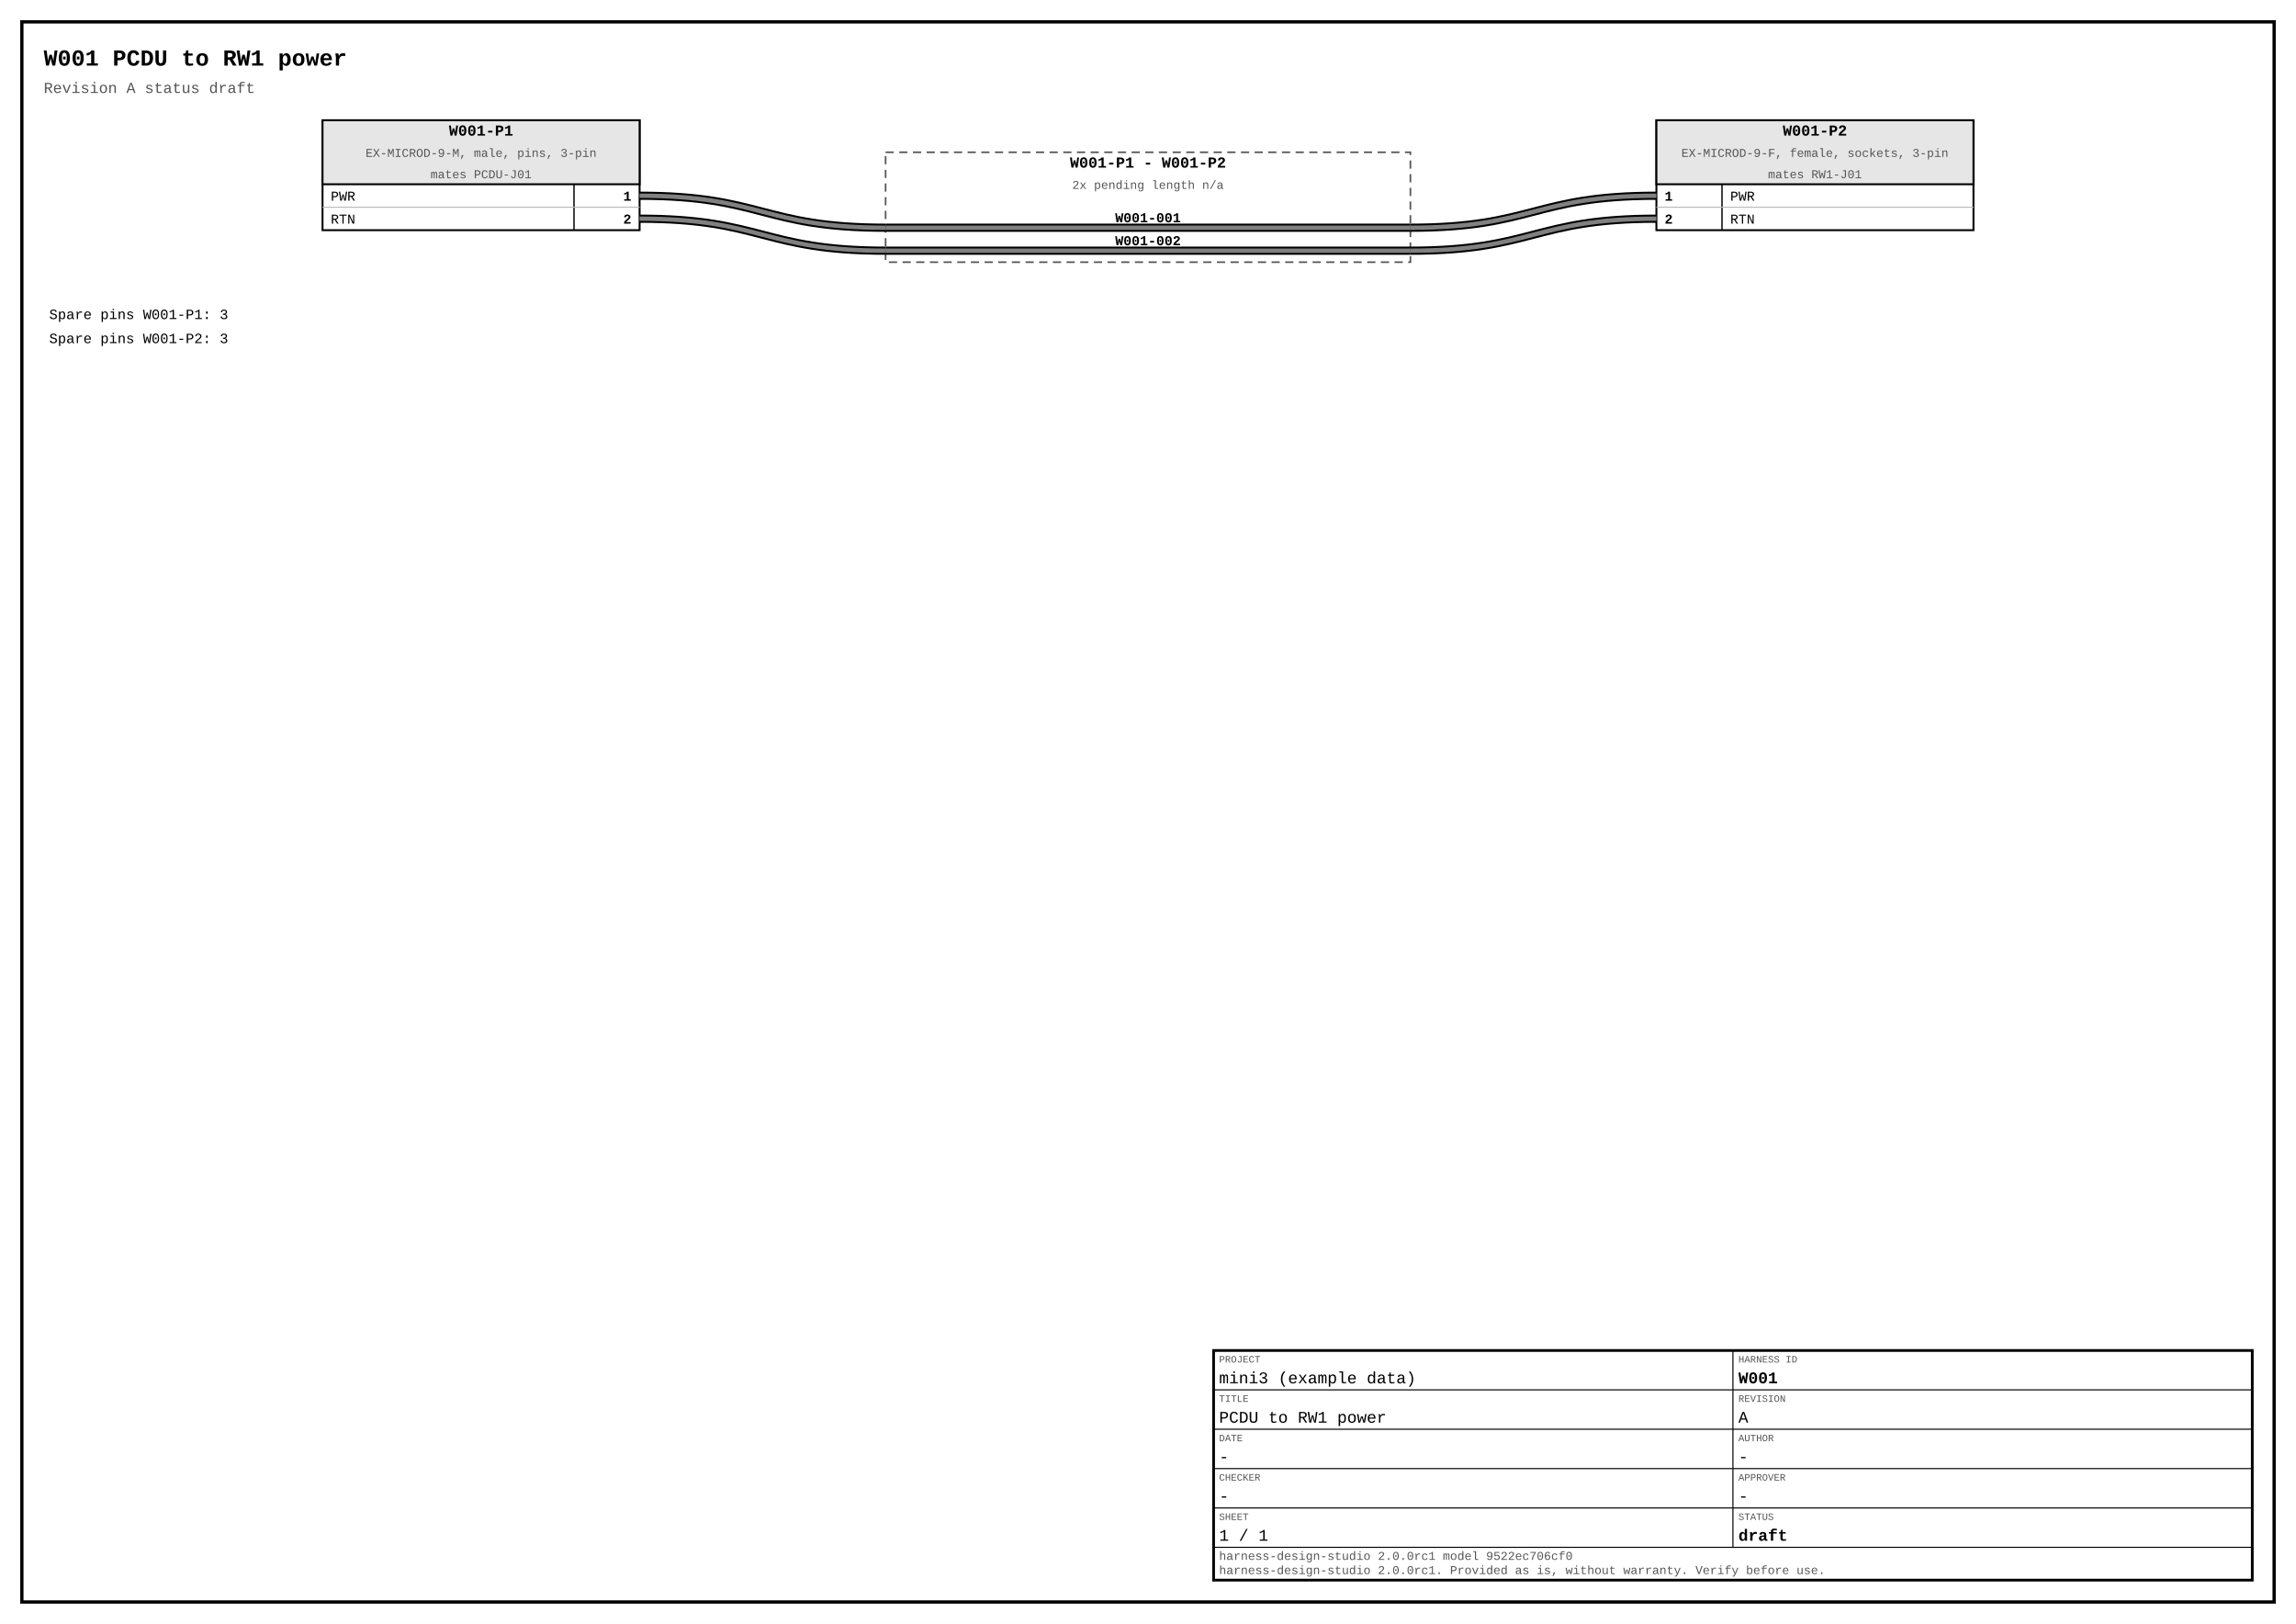
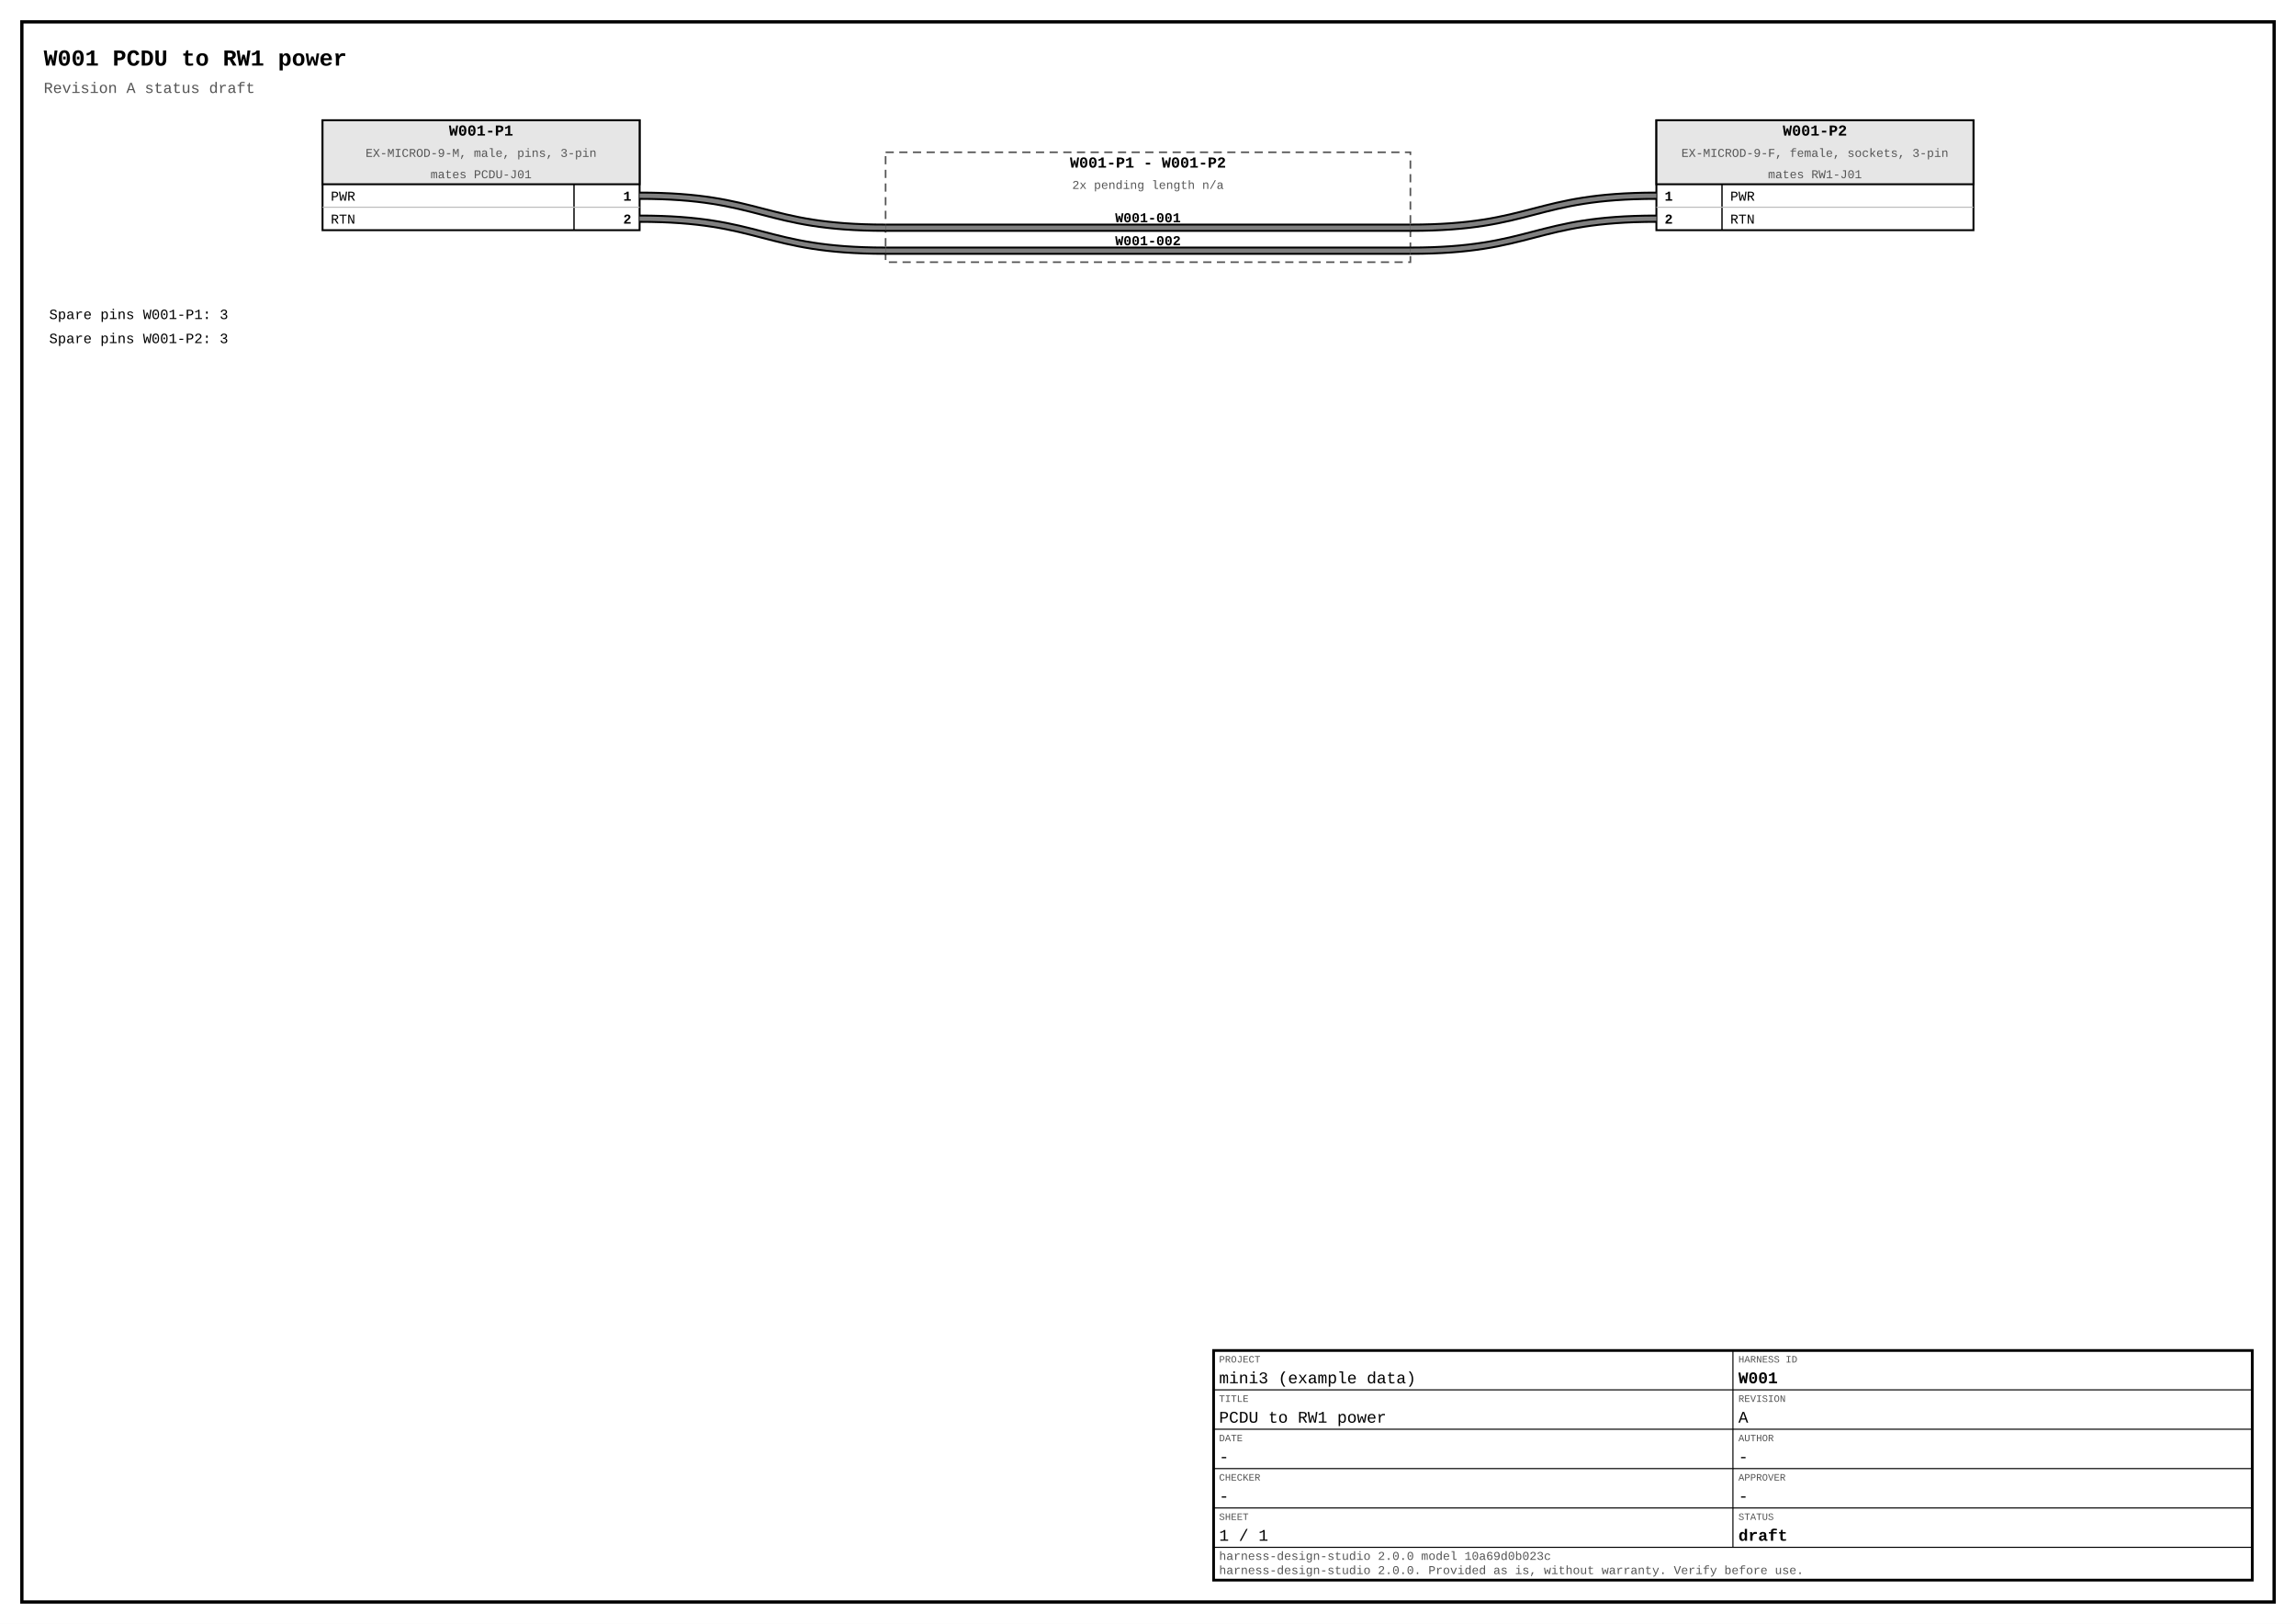
<svg xmlns="http://www.w3.org/2000/svg" width="420mm" height="297mm" viewBox="0 0 420 297" font-family="Courier New, Courier, monospace">
  <rect x="0" y="0" width="420" height="297" fill="#ffffff" />
  <rect x="4" y="4" width="412" height="289" fill="none" stroke="#000000" stroke-width="0.6" />
  <text x="8" y="12" font-size="4.2" font-weight="bold" text-anchor="start" fill="#000000">W001  PCDU to RW1 power</text>
  <text x="8" y="17" font-size="2.8" text-anchor="start" fill="#555555">Revision A  status draft</text>
  <rect x="59" y="22" width="58" height="20.1" fill="#ffffff" stroke="#000000" stroke-width="0.35" />
  <rect x="59" y="22" width="58" height="11.7" fill="#e6e6e6" stroke="#000000" stroke-width="0.35" />
  <text x="88" y="24.8" font-size="2.8" font-weight="bold" text-anchor="middle" fill="#000000">W001-P1</text>
  <text x="88" y="28.7" font-size="2.2" text-anchor="middle" fill="#555555">EX-MICROD-9-M, male, pins, 3-pin</text>
  <text x="88" y="32.6" font-size="2.2" text-anchor="middle" fill="#555555">mates PCDU-J01</text>
  <line x1="105" y1="33.7" x2="105" y2="42.1" stroke="#000000" stroke-width="0.25" />
  <line x1="59" y1="37.9" x2="117" y2="37.9" stroke="#bbbbbb" stroke-width="0.2" />
  <text x="60.5" y="36.7" font-size="2.5" text-anchor="start" fill="#000000" data-ref="sig/W001-P1/1">PWR</text>
  <text x="115.5" y="36.7" font-size="2.5" font-weight="bold" text-anchor="end" fill="#000000" data-ref="pin/W001-P1/1">1</text>
  <text x="60.5" y="40.9" font-size="2.5" text-anchor="start" fill="#000000" data-ref="sig/W001-P1/2">RTN</text>
  <text x="115.5" y="40.9" font-size="2.5" font-weight="bold" text-anchor="end" fill="#000000" data-ref="pin/W001-P1/2">2</text>
  <rect x="303" y="22" width="58" height="20.1" fill="#ffffff" stroke="#000000" stroke-width="0.35" />
  <rect x="303" y="22" width="58" height="11.7" fill="#e6e6e6" stroke="#000000" stroke-width="0.35" />
  <text x="332" y="24.8" font-size="2.8" font-weight="bold" text-anchor="middle" fill="#000000">W001-P2</text>
  <text x="332" y="28.7" font-size="2.2" text-anchor="middle" fill="#555555">EX-MICROD-9-F, female, sockets, 3-pin</text>
  <text x="332" y="32.6" font-size="2.2" text-anchor="middle" fill="#555555">mates RW1-J01</text>
  <line x1="315" y1="33.7" x2="315" y2="42.1" stroke="#000000" stroke-width="0.25" />
  <line x1="303" y1="37.9" x2="361" y2="37.9" stroke="#bbbbbb" stroke-width="0.2" />
  <text x="304.5" y="36.7" font-size="2.5" font-weight="bold" text-anchor="start" fill="#000000" data-ref="pin/W001-P2/1">1</text>
  <text x="316.5" y="36.7" font-size="2.5" text-anchor="start" fill="#000000" data-ref="sig/W001-P2/1">PWR</text>
  <text x="304.5" y="40.9" font-size="2.5" font-weight="bold" text-anchor="start" fill="#000000" data-ref="pin/W001-P2/2">2</text>
  <text x="316.5" y="40.9" font-size="2.5" text-anchor="start" fill="#000000" data-ref="sig/W001-P2/2">RTN</text>
  <rect x="162" y="27.85" width="96" height="20.1" fill="none" stroke="#555555" stroke-width="0.3" stroke-dasharray="1.5 1" />
  <text x="210" y="30.65" font-size="2.8" font-weight="bold" text-anchor="middle" fill="#000000">W001-P1 - W001-P2</text>
  <text x="210" y="34.55" font-size="2.2" text-anchor="middle" fill="#555555">2x  pending  length n/a</text>
  <path d="M 117 35.8 C 139.5 35.8 139.5 41.65 162 41.65" fill="none" stroke="#000000" stroke-width="1.5" />
  <line x1="162" y1="41.65" x2="258" y2="41.65" stroke="#000000" stroke-width="1.5" />
  <path d="M 258 41.65 C 280.5 41.65 280.5 35.8 303 35.8" fill="none" stroke="#000000" stroke-width="1.5" />
  <path d="M 117 35.8 C 139.5 35.8 139.5 41.65 162 41.65" fill="none" stroke="#808080" stroke-width="0.8" />
  <line x1="162" y1="41.65" x2="258" y2="41.65" stroke="#808080" stroke-width="0.8" />
  <path d="M 258 41.65 C 280.5 41.65 280.5 35.8 303 35.8" fill="none" stroke="#808080" stroke-width="0.8" />
  <text x="210" y="40.65" font-size="2.5" font-weight="bold" text-anchor="middle" fill="#000000">W001-001</text>
  <path d="M 117 40 C 139.5 40 139.5 45.85 162 45.85" fill="none" stroke="#000000" stroke-width="1.5" />
  <line x1="162" y1="45.85" x2="258" y2="45.85" stroke="#000000" stroke-width="1.5" />
  <path d="M 258 45.85 C 280.5 45.85 280.5 40 303 40" fill="none" stroke="#000000" stroke-width="1.5" />
  <path d="M 117 40 C 139.5 40 139.5 45.85 162 45.85" fill="none" stroke="#808080" stroke-width="0.8" />
  <line x1="162" y1="45.85" x2="258" y2="45.85" stroke="#808080" stroke-width="0.8" />
  <path d="M 258 45.85 C 280.5 45.85 280.5 40 303 40" fill="none" stroke="#808080" stroke-width="0.8" />
  <text x="210" y="44.85" font-size="2.5" font-weight="bold" text-anchor="middle" fill="#000000">W001-002</text>
  <text x="9" y="58.35" font-size="2.6" text-anchor="start" fill="#000000">Spare pins W001-P1: 3</text>
  <text x="9" y="62.75" font-size="2.6" text-anchor="start" fill="#000000">Spare pins W001-P2: 3</text>
  <rect x="222" y="247" width="190" height="42" fill="none" stroke="#000000" stroke-width="0.5" />
  <line x1="222" y1="247" x2="317" y2="247" stroke="#000000" stroke-width="0.2" />
  <text x="223" y="249.2" font-size="1.8" text-anchor="start" fill="#555555">PROJECT</text>
  <text x="223" y="253" font-size="3" text-anchor="start" fill="#000000">mini3 (example data)</text>
  <line x1="317" y1="247" x2="412" y2="247" stroke="#000000" stroke-width="0.2" />
  <text x="318" y="249.2" font-size="1.8" text-anchor="start" fill="#555555">HARNESS ID</text>
  <text x="318" y="253" font-size="3" font-weight="bold" text-anchor="start" fill="#000000">W001</text>
  <line x1="222" y1="254.2" x2="317" y2="254.2" stroke="#000000" stroke-width="0.2" />
  <text x="223" y="256.4" font-size="1.8" text-anchor="start" fill="#555555">TITLE</text>
  <text x="223" y="260.2" font-size="3" text-anchor="start" fill="#000000">PCDU to RW1 power</text>
  <line x1="317" y1="254.2" x2="412" y2="254.2" stroke="#000000" stroke-width="0.2" />
  <text x="318" y="256.4" font-size="1.8" text-anchor="start" fill="#555555">REVISION</text>
  <text x="318" y="260.2" font-size="3" text-anchor="start" fill="#000000">A</text>
  <line x1="222" y1="261.4" x2="317" y2="261.4" stroke="#000000" stroke-width="0.2" />
  <text x="223" y="263.6" font-size="1.8" text-anchor="start" fill="#555555">DATE</text>
  <text x="223" y="267.4" font-size="3" text-anchor="start" fill="#000000">-</text>
  <line x1="317" y1="261.4" x2="412" y2="261.4" stroke="#000000" stroke-width="0.2" />
  <text x="318" y="263.6" font-size="1.8" text-anchor="start" fill="#555555">AUTHOR</text>
  <text x="318" y="267.4" font-size="3" text-anchor="start" fill="#000000">-</text>
  <line x1="222" y1="268.6" x2="317" y2="268.6" stroke="#000000" stroke-width="0.2" />
  <text x="223" y="270.8" font-size="1.8" text-anchor="start" fill="#555555">CHECKER</text>
  <text x="223" y="274.6" font-size="3" text-anchor="start" fill="#000000">-</text>
  <line x1="317" y1="268.6" x2="412" y2="268.6" stroke="#000000" stroke-width="0.2" />
  <text x="318" y="270.8" font-size="1.8" text-anchor="start" fill="#555555">APPROVER</text>
  <text x="318" y="274.6" font-size="3" text-anchor="start" fill="#000000">-</text>
  <line x1="222" y1="275.8" x2="317" y2="275.8" stroke="#000000" stroke-width="0.2" />
  <text x="223" y="278" font-size="1.8" text-anchor="start" fill="#555555">SHEET</text>
  <text x="223" y="281.8" font-size="3" text-anchor="start" fill="#000000">1 / 1</text>
  <line x1="317" y1="275.8" x2="412" y2="275.8" stroke="#000000" stroke-width="0.2" />
  <text x="318" y="278" font-size="1.8" text-anchor="start" fill="#555555">STATUS</text>
  <text x="318" y="281.8" font-size="3" font-weight="bold" text-anchor="start" fill="#000000">draft</text>
  <line x1="317" y1="247" x2="317" y2="283" stroke="#000000" stroke-width="0.2" />
  <line x1="222" y1="283" x2="412" y2="283" stroke="#000000" stroke-width="0.2" />
-   <text x="223" y="285.3" font-size="2.2" text-anchor="start" fill="#555555">harness-design-studio 2.0.0rc1 model 9522ec706cf0</text>
-   <text x="223" y="287.9" font-size="2.2" text-anchor="start" fill="#555555">harness-design-studio 2.0.0rc1. Provided as is, without warranty. Verify before use.</text>
+   <text x="223" y="285.3" font-size="2.2" text-anchor="start" fill="#555555">harness-design-studio 2.0.0 model 10a69d0b023c</text>
+   <text x="223" y="287.9" font-size="2.2" text-anchor="start" fill="#555555">harness-design-studio 2.0.0. Provided as is, without warranty. Verify before use.</text>
</svg>
